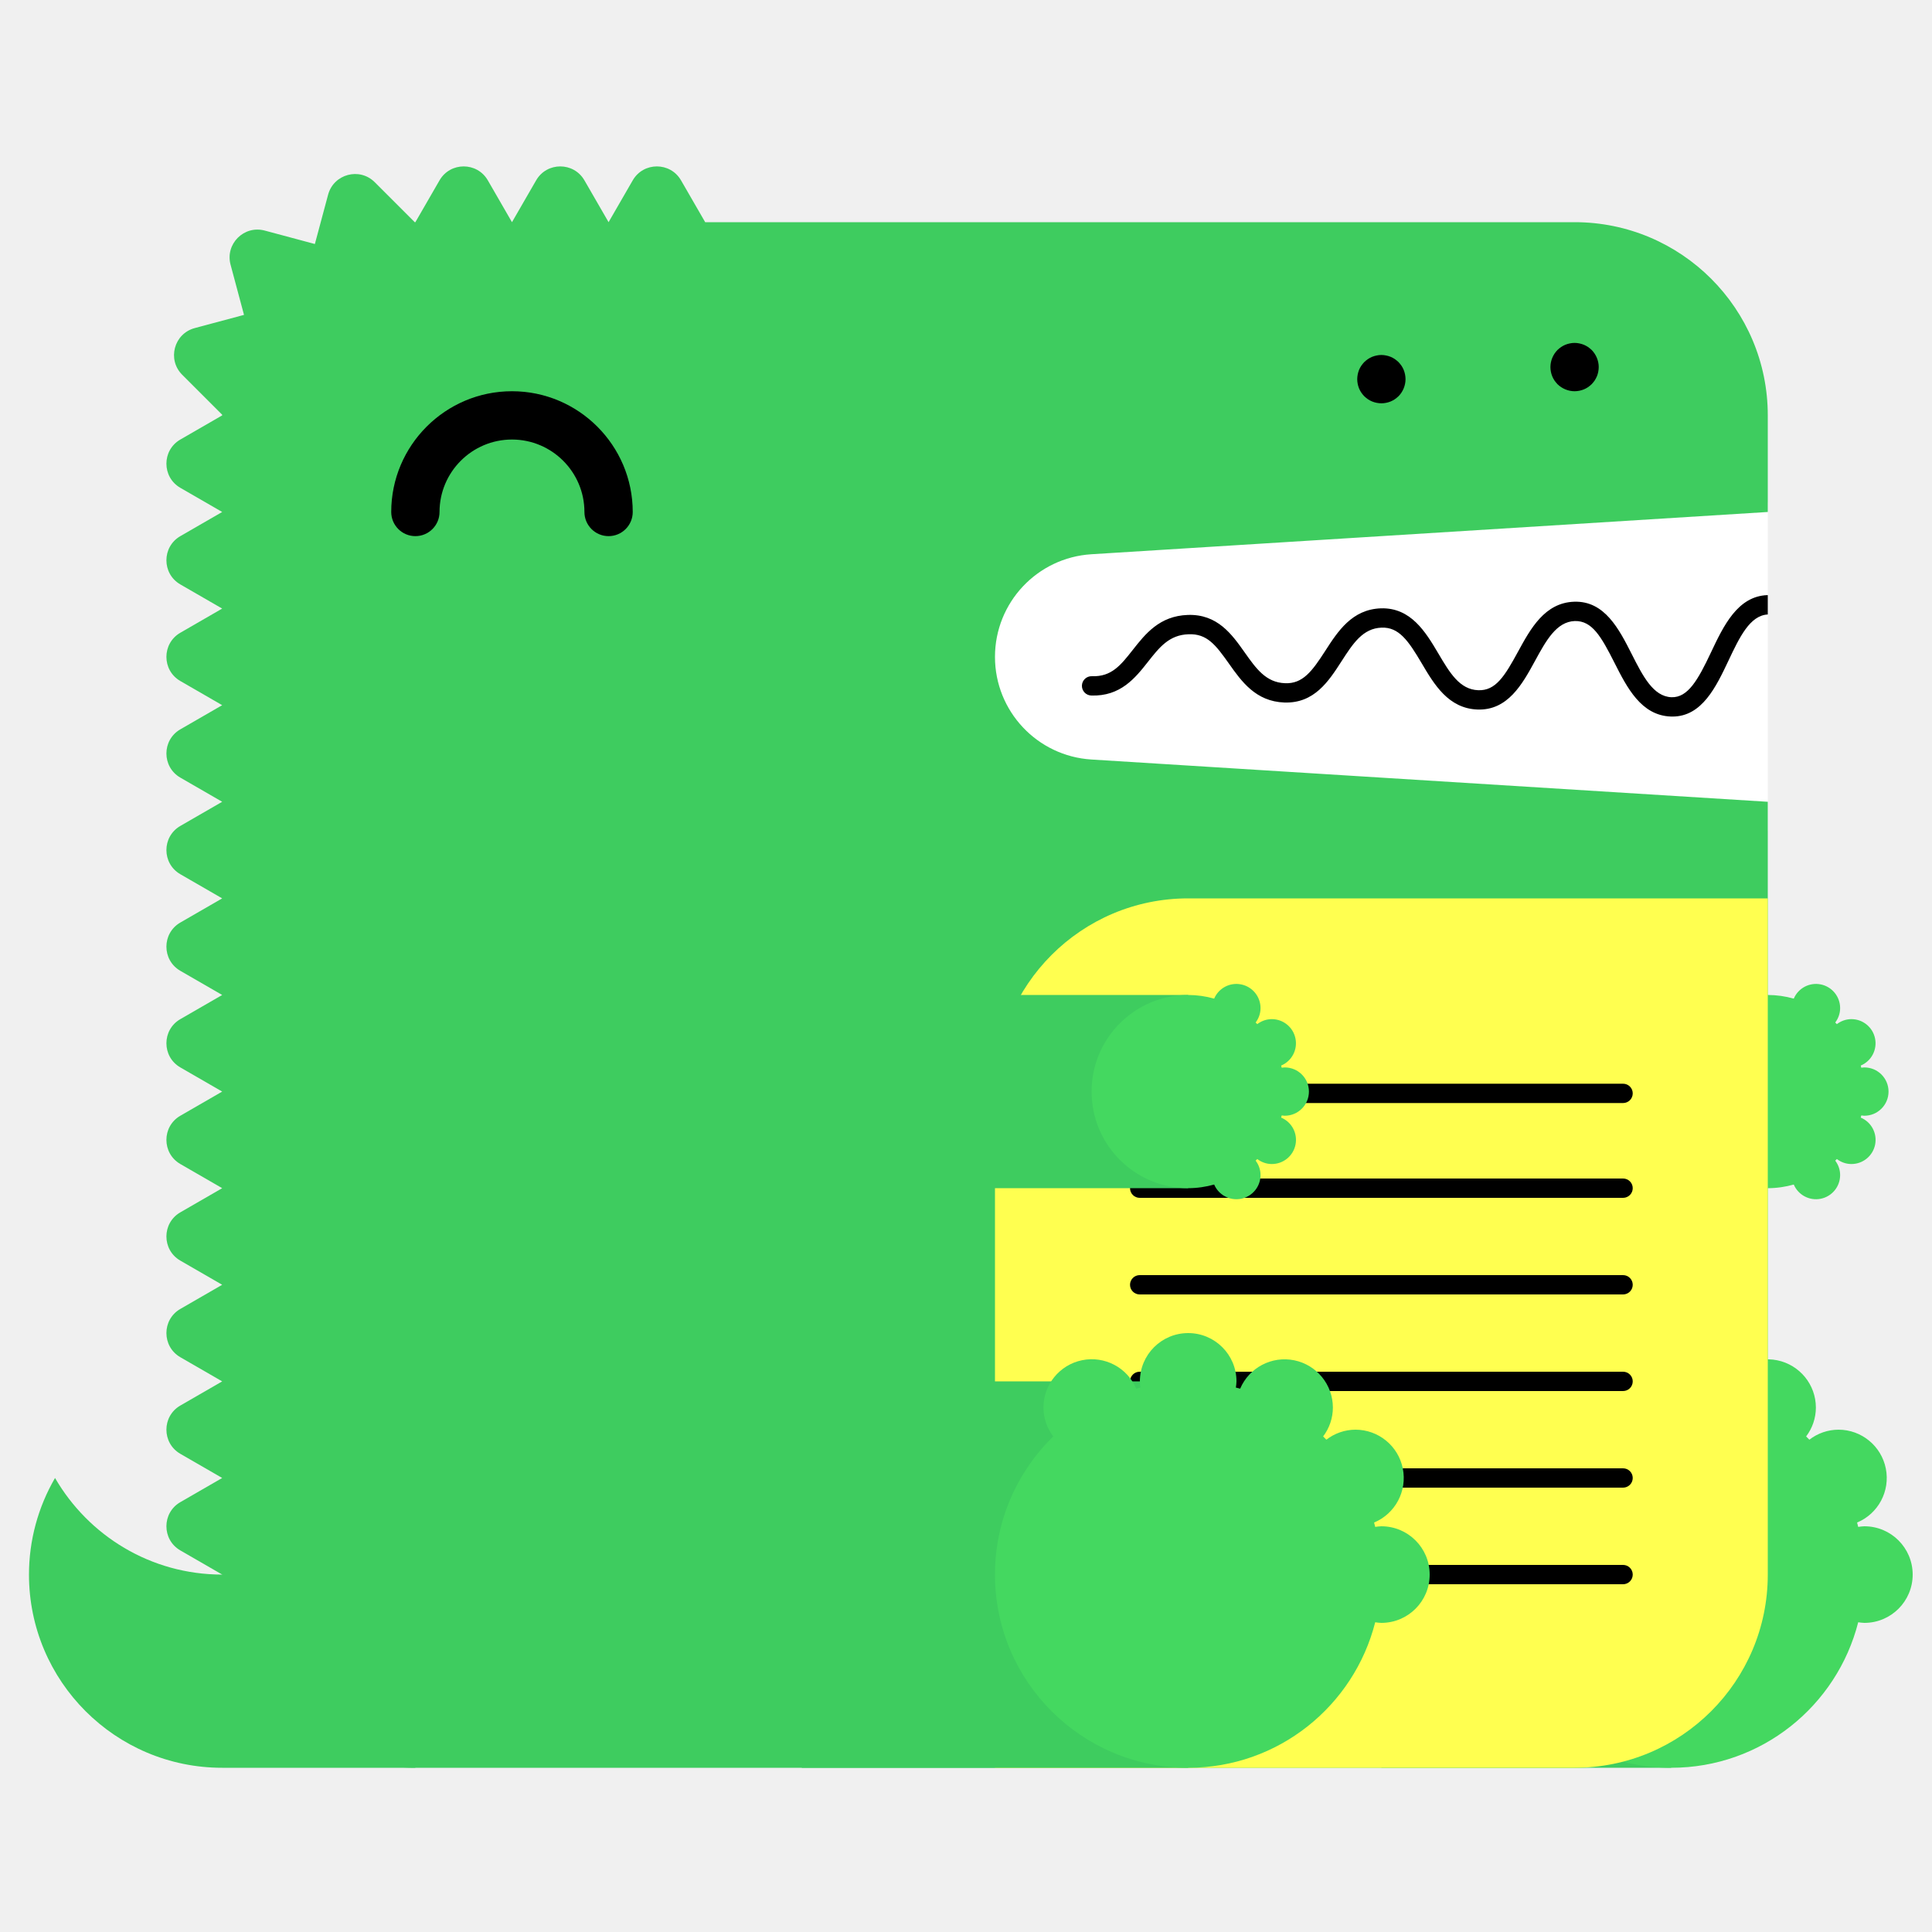
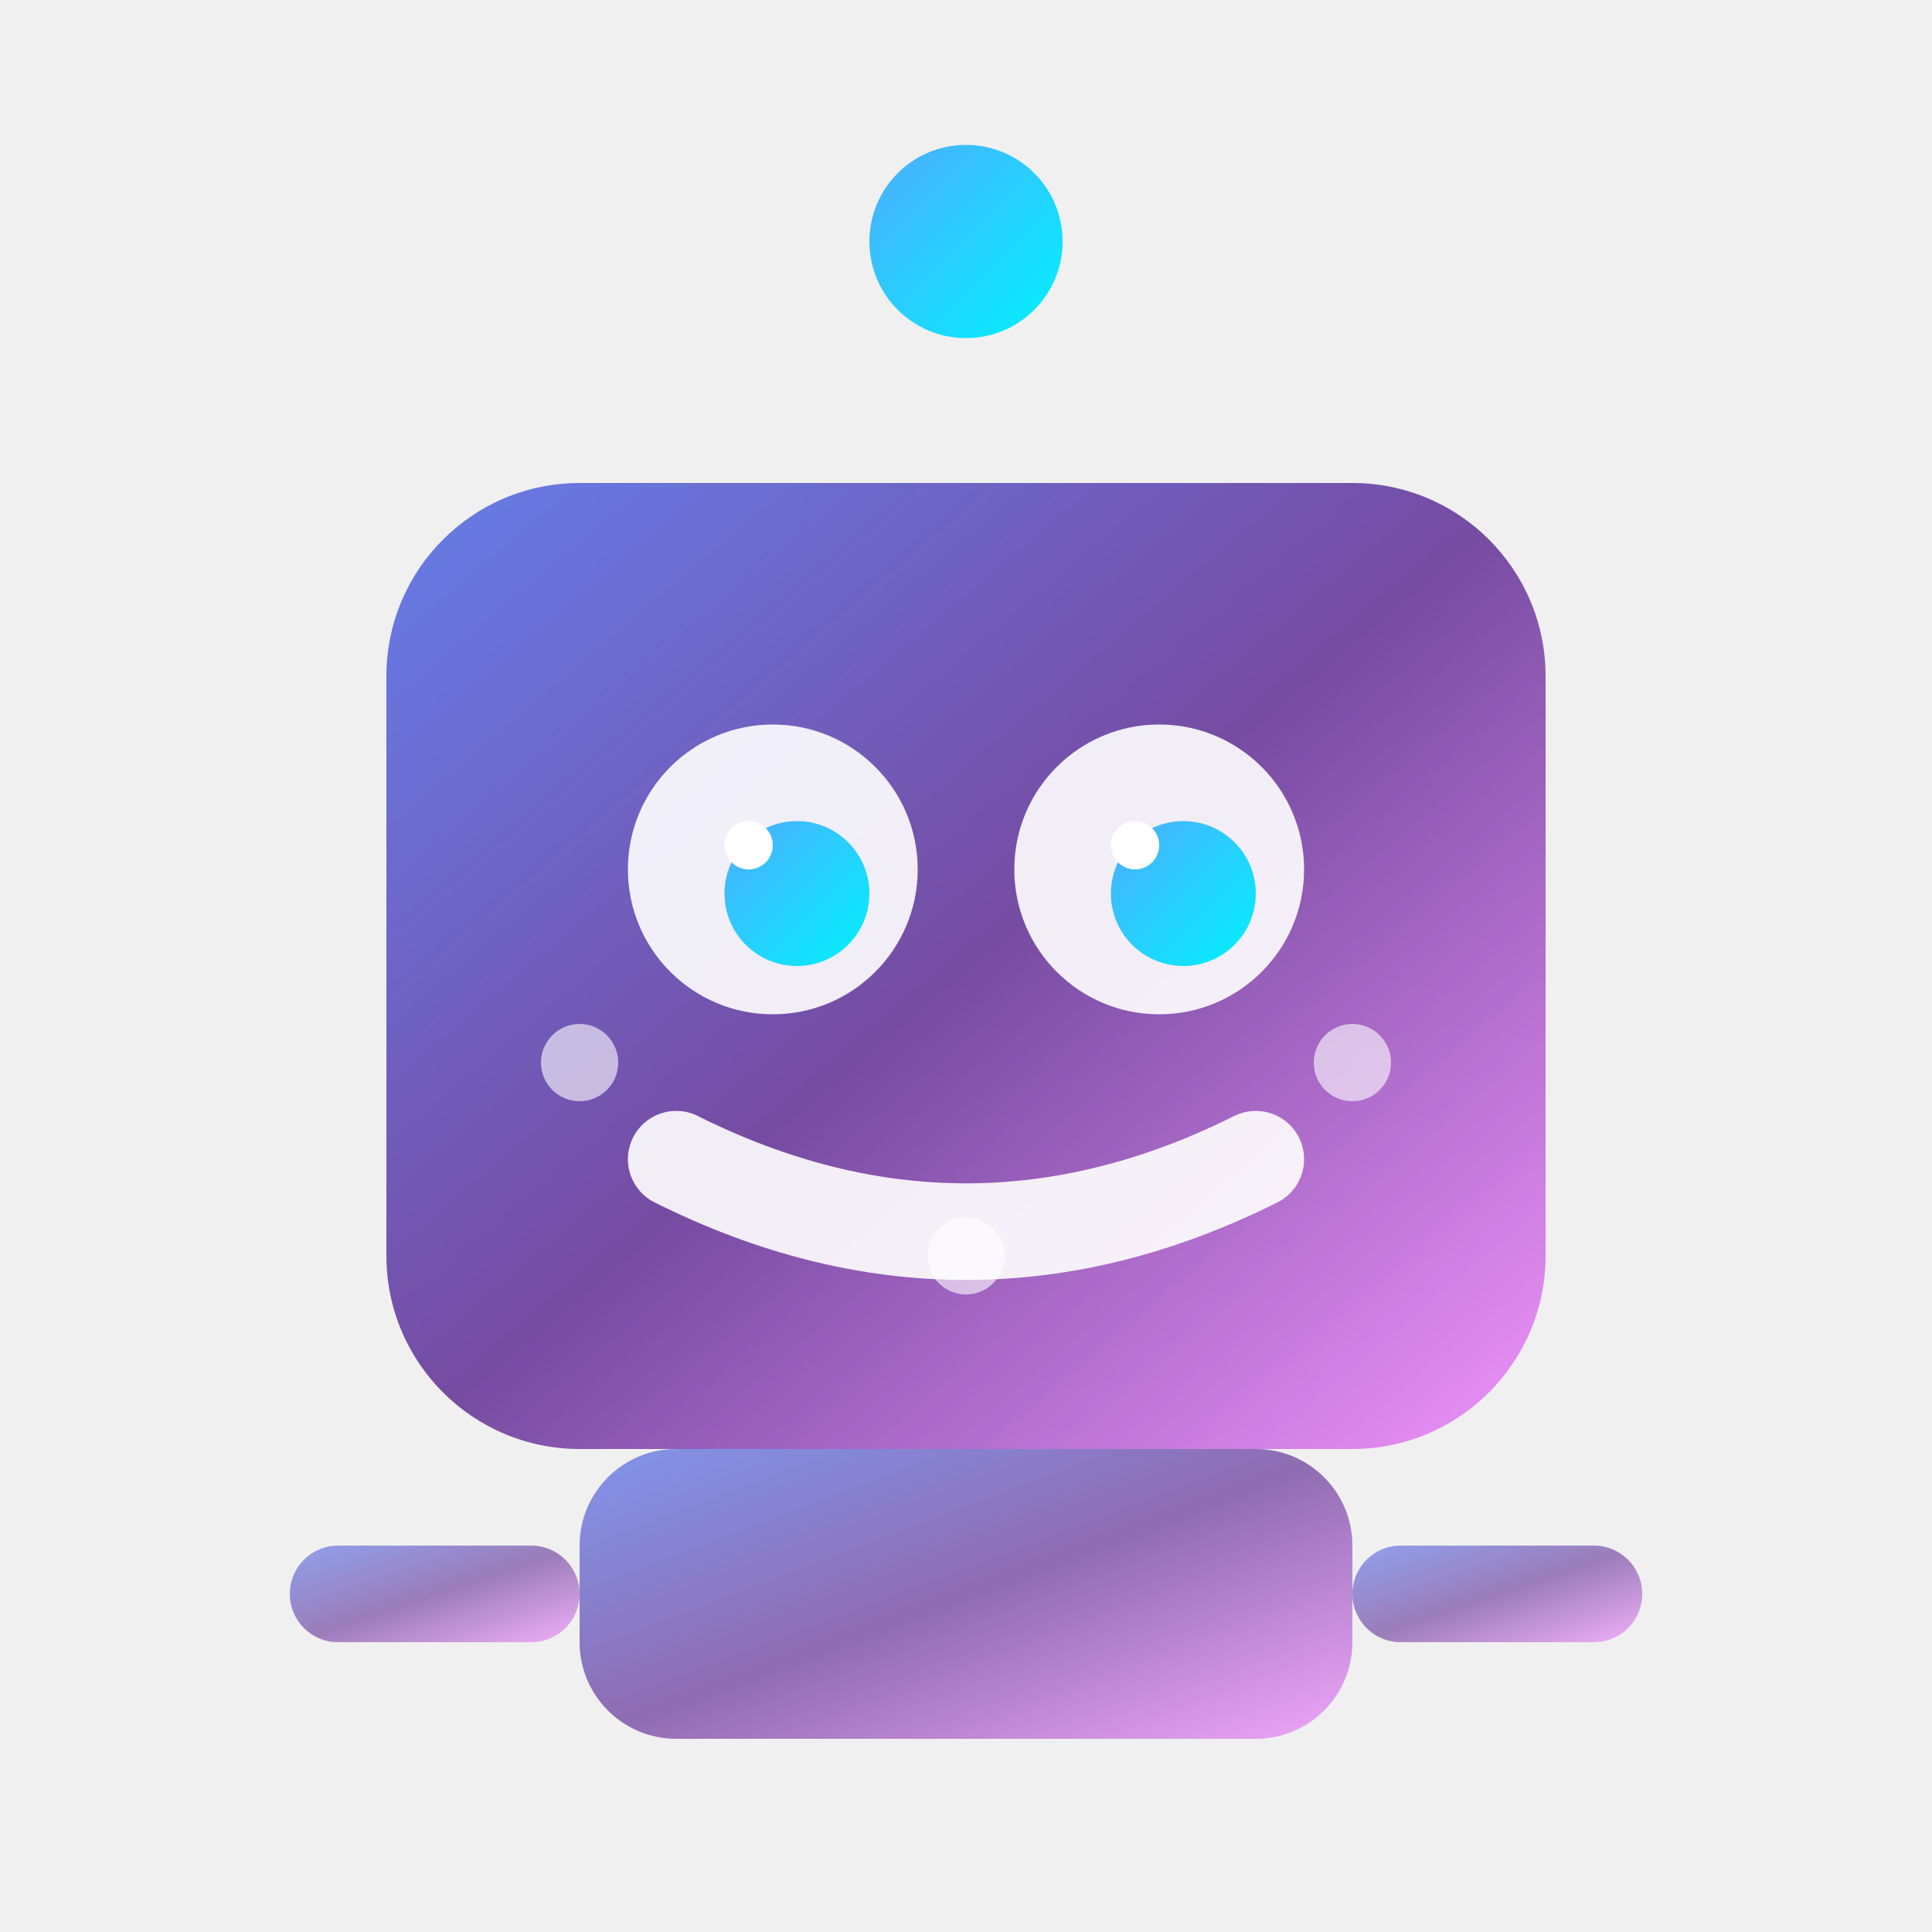
- <svg xmlns="http://www.w3.org/2000/svg" width="200" height="200" viewBox="0 0 200 200">
-   <g fill="none" fill-rule="evenodd">
-     <path fill="#FFF" d="M99 52h84v34H99z" />
-     <path d="M23 163c-7.398 0-13.843-4.027-17.303-10A19.886 19.886 0 0 0 3 163c0 11.046 8.954 20 20 20h20v-20H23z" fill="#3ECC5F" />
-     <path d="M112.98 57.376L183 53V43c0-11.046-8.954-20-20-20H73l-2.5-4.33c-1.112-1.925-3.889-1.925-5 0L63 23l-2.5-4.33c-1.111-1.925-3.889-1.925-5 0L53 23l-2.5-4.33c-1.111-1.925-3.889-1.925-5 0L43 23c-.022 0-.042.003-.065.003l-4.142-4.141c-1.57-1.571-4.252-.853-4.828 1.294l-1.369 5.104-5.192-1.392c-2.148-.575-4.111 1.389-3.535 3.536l1.39 5.193-5.102 1.367c-2.148.576-2.867 3.259-1.296 4.83l4.142 4.142c0 .021-.003.042-.003.064l-4.33 2.5c-1.925 1.111-1.925 3.889 0 5L23 53l-4.33 2.5c-1.925 1.111-1.925 3.889 0 5L23 63l-4.33 2.5c-1.925 1.111-1.925 3.889 0 5L23 73l-4.33 2.5c-1.925 1.111-1.925 3.889 0 5L23 83l-4.33 2.5c-1.925 1.111-1.925 3.889 0 5L23 93l-4.33 2.5c-1.925 1.111-1.925 3.889 0 5L23 103l-4.33 2.5c-1.925 1.111-1.925 3.889 0 5L23 113l-4.33 2.5c-1.925 1.111-1.925 3.889 0 5L23 123l-4.33 2.5c-1.925 1.111-1.925 3.889 0 5L23 133l-4.33 2.5c-1.925 1.111-1.925 3.889 0 5L23 143l-4.33 2.5c-1.925 1.111-1.925 3.889 0 5L23 153l-4.33 2.5c-1.925 1.111-1.925 3.889 0 5L23 163c0 11.046 8.954 20 20 20h120c11.046 0 20-8.954 20-20V83l-70.02-4.376A10.645 10.645 0 0 1 103 68c0-5.621 4.37-10.273 9.98-10.624" fill="#3ECC5F" />
-     <path fill="#3ECC5F" d="M143 183h30v-40h-30z" />
-     <path d="M193 158c-.219 0-.428.037-.639.064-.038-.15-.074-.301-.116-.451A5 5 0 0 0 190.32 148a4.96 4.96 0 0 0-3.016 1.036 26.531 26.531 0 0 0-.335-.336 4.955 4.955 0 0 0 1.011-2.987 5 5 0 0 0-9.599-1.959c-.148-.042-.297-.077-.445-.115.027-.211.064-.42.064-.639a5 5 0 0 0-5-5 5 5 0 0 0-5 5c0 .219.037.428.064.639-.148.038-.297.073-.445.115a4.998 4.998 0 0 0-9.599 1.959c0 1.125.384 2.151 1.011 2.987-3.717 3.632-6.031 8.693-6.031 14.3 0 11.046 8.954 20 20 20 9.339 0 17.16-6.41 19.361-15.064.211.027.42.064.639.064a5 5 0 0 0 5-5 5 5 0 0 0-5-5" fill="#44D860" />
-     <path fill="#3ECC5F" d="M153 123h30v-20h-30z" />
-     <path d="M193 115.5a2.5 2.5 0 1 0 0-5c-.109 0-.214.019-.319.032-.02-.075-.037-.15-.058-.225a2.501 2.501 0 0 0-.963-4.807c-.569 0-1.088.197-1.508.518a6.653 6.653 0 0 0-.168-.168c.314-.417.506-.931.506-1.494a2.5 2.5 0 0 0-4.8-.979A9.987 9.987 0 0 0 183 103c-5.522 0-10 4.478-10 10s4.478 10 10 10c.934 0 1.833-.138 2.69-.377a2.5 2.5 0 0 0 4.8-.979c0-.563-.192-1.077-.506-1.494.057-.055.113-.111.168-.168.42.321.939.518 1.508.518a2.5 2.5 0 0 0 .963-4.807c.021-.074.038-.15.058-.225.105.013.21.032.319.032" fill="#44D860" />
-     <path d="M63 55.5a2.5 2.5 0 0 1-2.5-2.5c0-4.136-3.364-7.5-7.5-7.5s-7.5 3.364-7.5 7.5a2.5 2.5 0 1 1-5 0c0-6.893 5.607-12.5 12.5-12.5S65.5 46.107 65.5 53a2.5 2.5 0 0 1-2.5 2.5" fill="#000" />
-     <path d="M103 183h60c11.046 0 20-8.954 20-20V93h-60c-11.046 0-20 8.954-20 20v70z" fill="#FFFF50" />
-     <path d="M168.02 124h-50.04a1 1 0 1 1 0-2h50.04a1 1 0 1 1 0 2m0 20h-50.04a1 1 0 1 1 0-2h50.04a1 1 0 1 1 0 2m0 20h-50.04a1 1 0 1 1 0-2h50.04a1 1 0 1 1 0 2m0-49.814h-50.04a1 1 0 1 1 0-2h50.04a1 1 0 1 1 0 2m0 19.814h-50.04a1 1 0 1 1 0-2h50.04a1 1 0 1 1 0 2m0 20h-50.04a1 1 0 1 1 0-2h50.04a1 1 0 1 1 0 2M183 61.611c-.012 0-.022-.006-.034-.005-3.09.105-4.552 3.196-5.842 5.923-1.346 2.85-2.387 4.703-4.093 4.647-1.889-.068-2.969-2.202-4.113-4.46-1.314-2.594-2.814-5.536-5.963-5.426-3.046.104-4.513 2.794-5.807 5.167-1.377 2.528-2.314 4.065-4.121 3.994-1.927-.07-2.951-1.805-4.136-3.813-1.321-2.236-2.848-4.75-5.936-4.664-2.994.103-4.465 2.385-5.763 4.4-1.373 2.13-2.335 3.428-4.165 3.351-1.973-.07-2.992-1.51-4.171-3.177-1.324-1.873-2.816-3.993-5.895-3.89-2.928.1-4.399 1.97-5.696 3.618-1.232 1.564-2.194 2.802-4.229 2.724a1 1 0 0 0-.072 2c3.017.101 4.545-1.8 5.872-3.487 1.177-1.496 2.193-2.787 4.193-2.855 1.926-.082 2.829 1.115 4.195 3.045 1.297 1.834 2.769 3.914 5.731 4.021 3.103.104 4.596-2.215 5.918-4.267 1.182-1.834 2.202-3.417 4.15-3.484 1.793-.067 2.769 1.35 4.145 3.681 1.297 2.197 2.766 4.686 5.787 4.796 3.125.108 4.634-2.62 5.949-5.035 1.139-2.088 2.214-4.06 4.119-4.126 1.793-.042 2.728 1.595 4.111 4.33 1.292 2.553 2.757 5.445 5.825 5.556l.169.003c3.064 0 4.518-3.075 5.805-5.794 1.139-2.41 2.217-4.68 4.067-4.773v-2z" fill="#000" />
-     <path fill="#3ECC5F" d="M83 183h40v-40H83z" />
-     <path d="M143 158c-.219 0-.428.037-.639.064-.038-.15-.074-.301-.116-.451A5 5 0 0 0 140.32 148a4.96 4.96 0 0 0-3.016 1.036 26.531 26.531 0 0 0-.335-.336 4.955 4.955 0 0 0 1.011-2.987 5 5 0 0 0-9.599-1.959c-.148-.042-.297-.077-.445-.115.027-.211.064-.42.064-.639a5 5 0 0 0-5-5 5 5 0 0 0-5 5c0 .219.037.428.064.639-.148.038-.297.073-.445.115a4.998 4.998 0 0 0-9.599 1.959c0 1.125.384 2.151 1.011 2.987-3.717 3.632-6.031 8.693-6.031 14.3 0 11.046 8.954 20 20 20 9.339 0 17.16-6.41 19.361-15.064.211.027.42.064.639.064a5 5 0 0 0 5-5 5 5 0 0 0-5-5" fill="#44D860" />
-     <path fill="#3ECC5F" d="M83 123h40v-20H83z" />
-     <path d="M133 115.5a2.5 2.5 0 1 0 0-5c-.109 0-.214.019-.319.032-.02-.075-.037-.15-.058-.225a2.501 2.501 0 0 0-.963-4.807c-.569 0-1.088.197-1.508.518a6.653 6.653 0 0 0-.168-.168c.314-.417.506-.931.506-1.494a2.5 2.5 0 0 0-4.8-.979A9.987 9.987 0 0 0 123 103c-5.522 0-10 4.478-10 10s4.478 10 10 10c.934 0 1.833-.138 2.69-.377a2.5 2.5 0 0 0 4.8-.979c0-.563-.192-1.077-.506-1.494.057-.055.113-.111.168-.168.42.321.939.518 1.508.518a2.5 2.5 0 0 0 .963-4.807c.021-.074.038-.15.058-.225.105.013.21.032.319.032" fill="#44D860" />
-     <path d="M143 41.75c-.16 0-.33-.02-.49-.05a2.52 2.52 0 0 1-.47-.14c-.15-.06-.29-.14-.431-.23-.13-.09-.259-.2-.38-.31-.109-.12-.219-.24-.309-.38s-.17-.28-.231-.43a2.619 2.619 0 0 1-.189-.96c0-.16.02-.33.05-.49.03-.16.08-.31.139-.47.061-.15.141-.29.231-.43.09-.13.2-.26.309-.38.121-.11.25-.22.38-.31.141-.09.281-.17.431-.23.149-.06.31-.11.47-.14.32-.07.65-.07.98 0 .159.03.32.08.47.14.149.06.29.14.43.23.13.09.259.2.38.31.11.12.22.25.31.38.09.14.17.28.23.43.06.16.11.31.14.47.029.16.05.33.05.49 0 .66-.271 1.31-.73 1.77-.121.11-.25.22-.38.31-.14.09-.281.17-.43.23a2.565 2.565 0 0 1-.96.19m20-1.25c-.66 0-1.3-.27-1.771-.73a3.802 3.802 0 0 1-.309-.38c-.09-.14-.17-.28-.231-.43a2.619 2.619 0 0 1-.189-.96c0-.66.27-1.3.729-1.77.121-.11.25-.22.38-.31.141-.09.281-.17.431-.23.149-.06.31-.11.47-.14.32-.07.66-.07.98 0 .159.03.32.08.47.14.149.06.29.14.43.23.13.09.259.2.38.31.459.47.73 1.11.73 1.77 0 .16-.021.33-.05.49-.03.16-.08.32-.14.47-.07.15-.14.29-.23.43-.09.13-.2.26-.31.38-.121.11-.25.22-.38.31-.14.09-.281.17-.43.23a2.565 2.565 0 0 1-.96.19" fill="#000" />
-   </g>
+ <svg xmlns="http://www.w3.org/2000/svg" width="40" height="40" viewBox="0 0 40 40" fill="none">
+   <defs>
+     <linearGradient id="gradient1" x1="0%" y1="0%" x2="100%" y2="100%">
+       <stop offset="0%" style="stop-color:#667eea;stop-opacity:1" />
+       <stop offset="50%" style="stop-color:#764ba2;stop-opacity:1" />
+       <stop offset="100%" style="stop-color:#f093fb;stop-opacity:1" />
+     </linearGradient>
+     <linearGradient id="gradient2" x1="0%" y1="0%" x2="100%" y2="100%">
+       <stop offset="0%" style="stop-color:#4facfe;stop-opacity:1" />
+       <stop offset="100%" style="stop-color:#00f2fe;stop-opacity:1" />
+     </linearGradient>
+   </defs>
+   <rect x="8" y="10" width="24" height="20" rx="4" fill="url(#gradient1)" />
+   <circle cx="16" cy="18" r="3" fill="white" opacity="0.9" />
+   <circle cx="24" cy="18" r="3" fill="white" opacity="0.9" />
+   <circle cx="16.5" cy="18.5" r="1.5" fill="url(#gradient2)" />
+   <circle cx="24.5" cy="18.5" r="1.5" fill="url(#gradient2)" />
+   <circle cx="15.5" cy="17.5" r="0.5" fill="white" />
+   <circle cx="23.5" cy="17.5" r="0.5" fill="white" />
+   <line x1="20" y1="10" x2="20" y2="6" stroke="url(#gradient1)" stroke-width="2" stroke-linecap="round" />
+   <circle cx="20" cy="5" r="2" fill="url(#gradient2)" />
+   <path d="M 14 24 Q 20 27 26 24" stroke="white" stroke-width="2" fill="none" stroke-linecap="round" opacity="0.9" />
+   <rect x="12" y="30" width="16" height="6" rx="2" fill="url(#gradient1)" opacity="0.8" />
+   <rect x="6" y="32" width="6" height="2" rx="1" fill="url(#gradient1)" opacity="0.7" />
+   <rect x="28" y="32" width="6" height="2" rx="1" fill="url(#gradient1)" opacity="0.7" />
+   <circle cx="12" cy="22" r="0.8" fill="white" opacity="0.6" />
+   <circle cx="28" cy="22" r="0.8" fill="white" opacity="0.6" />
+   <circle cx="20" cy="26" r="0.8" fill="white" opacity="0.6" />
</svg>
